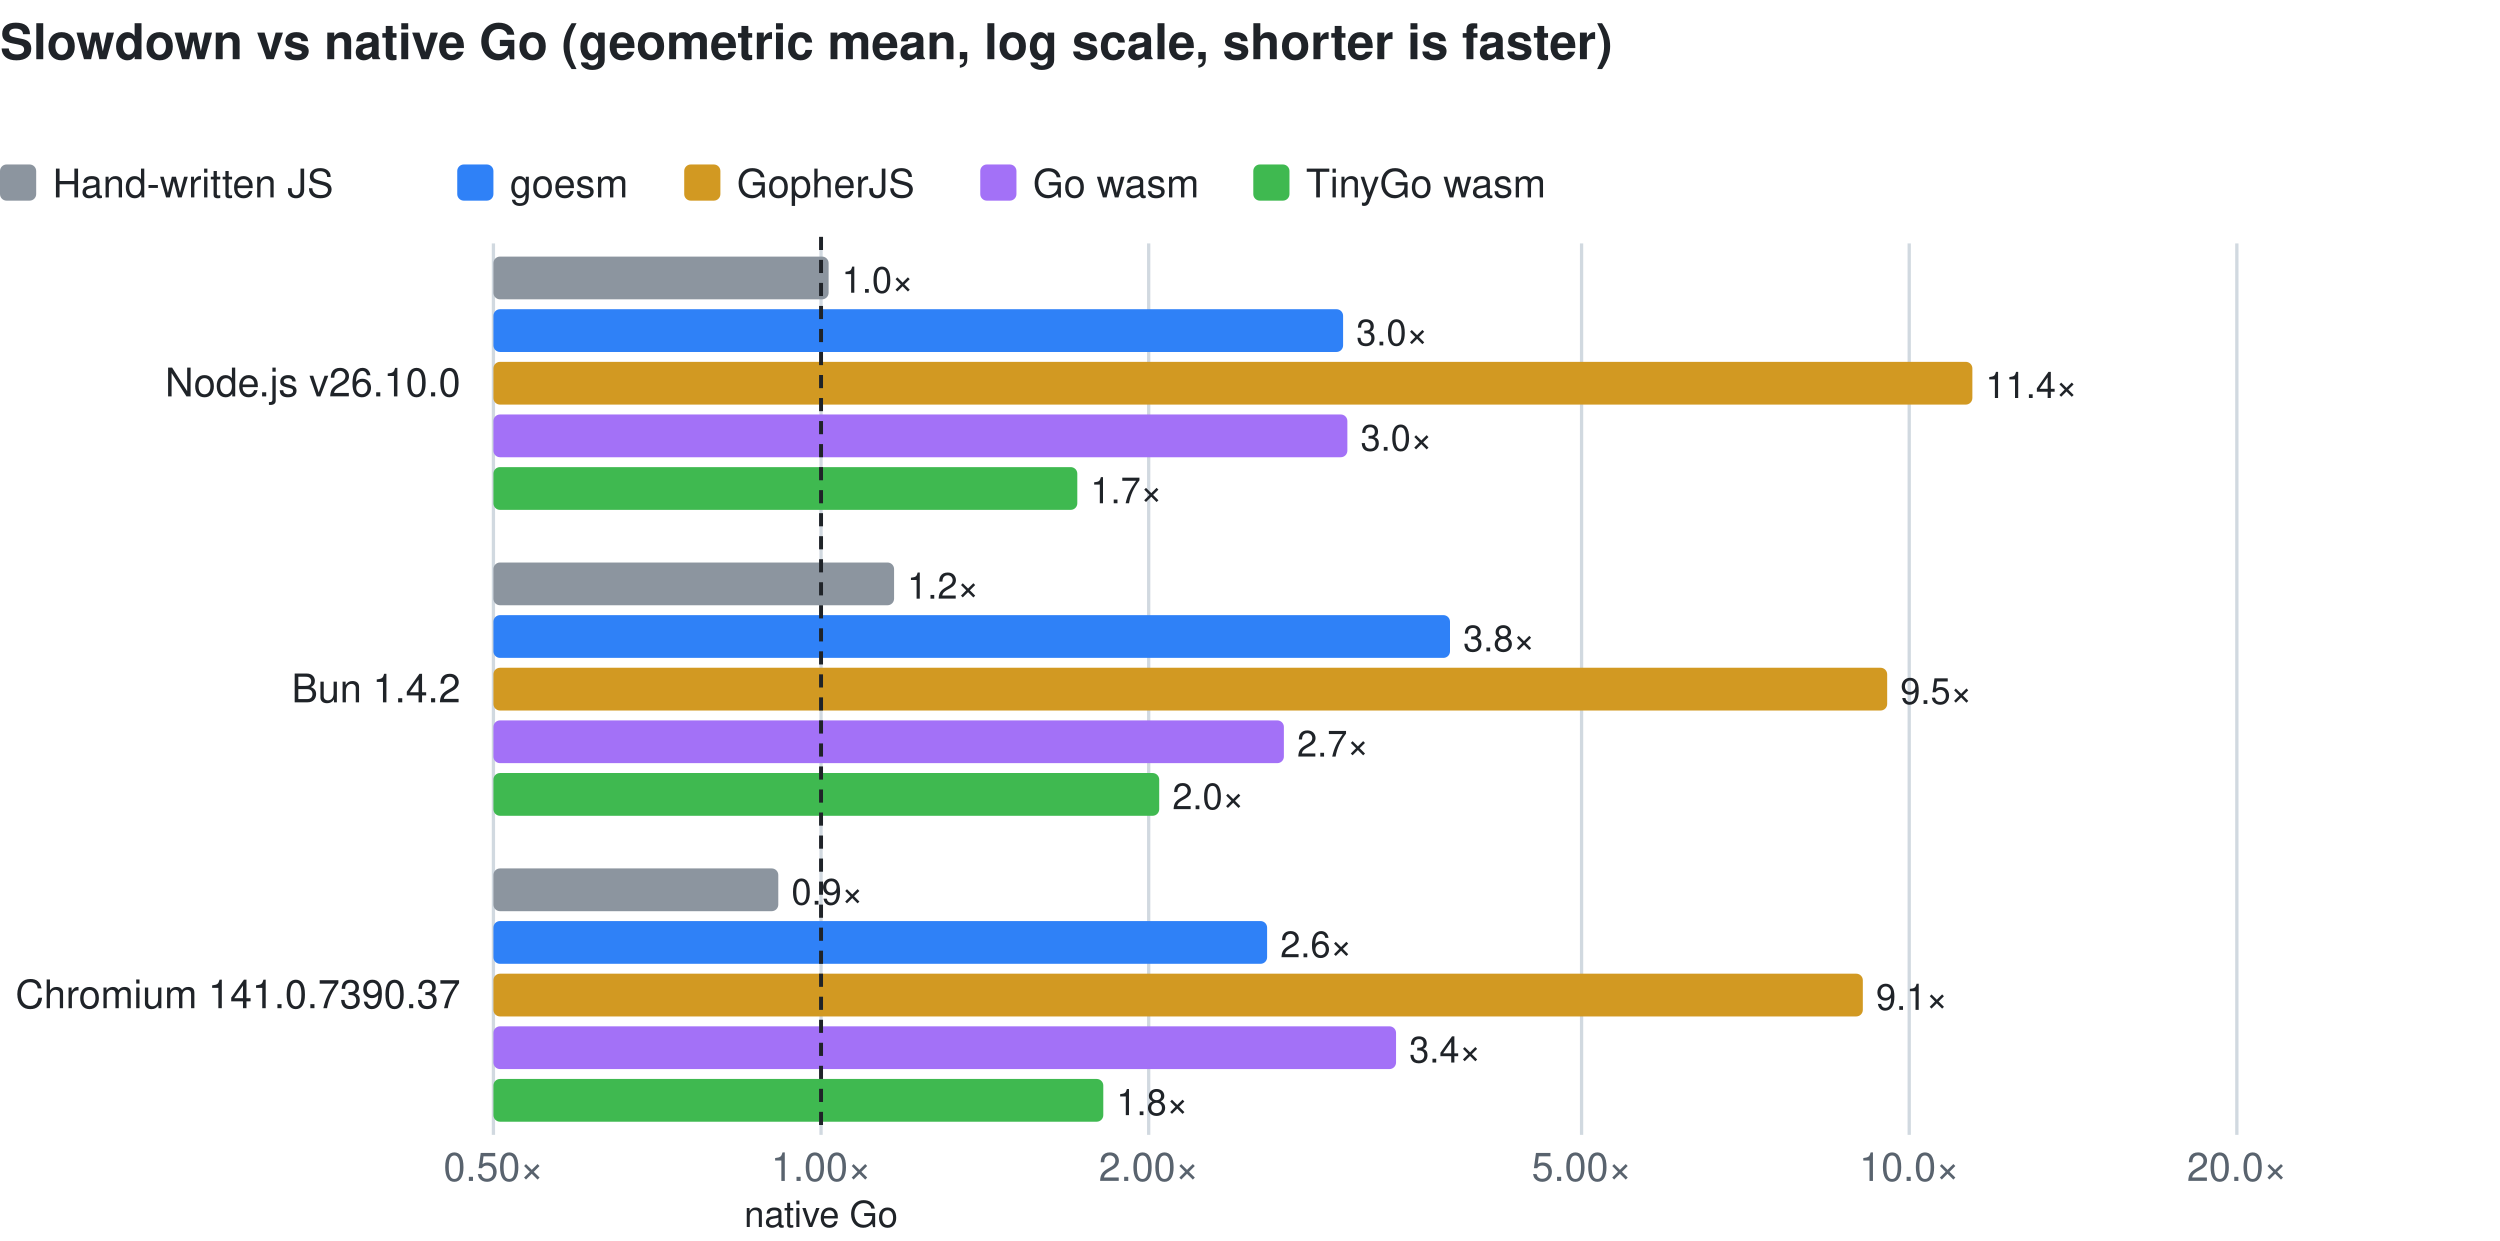
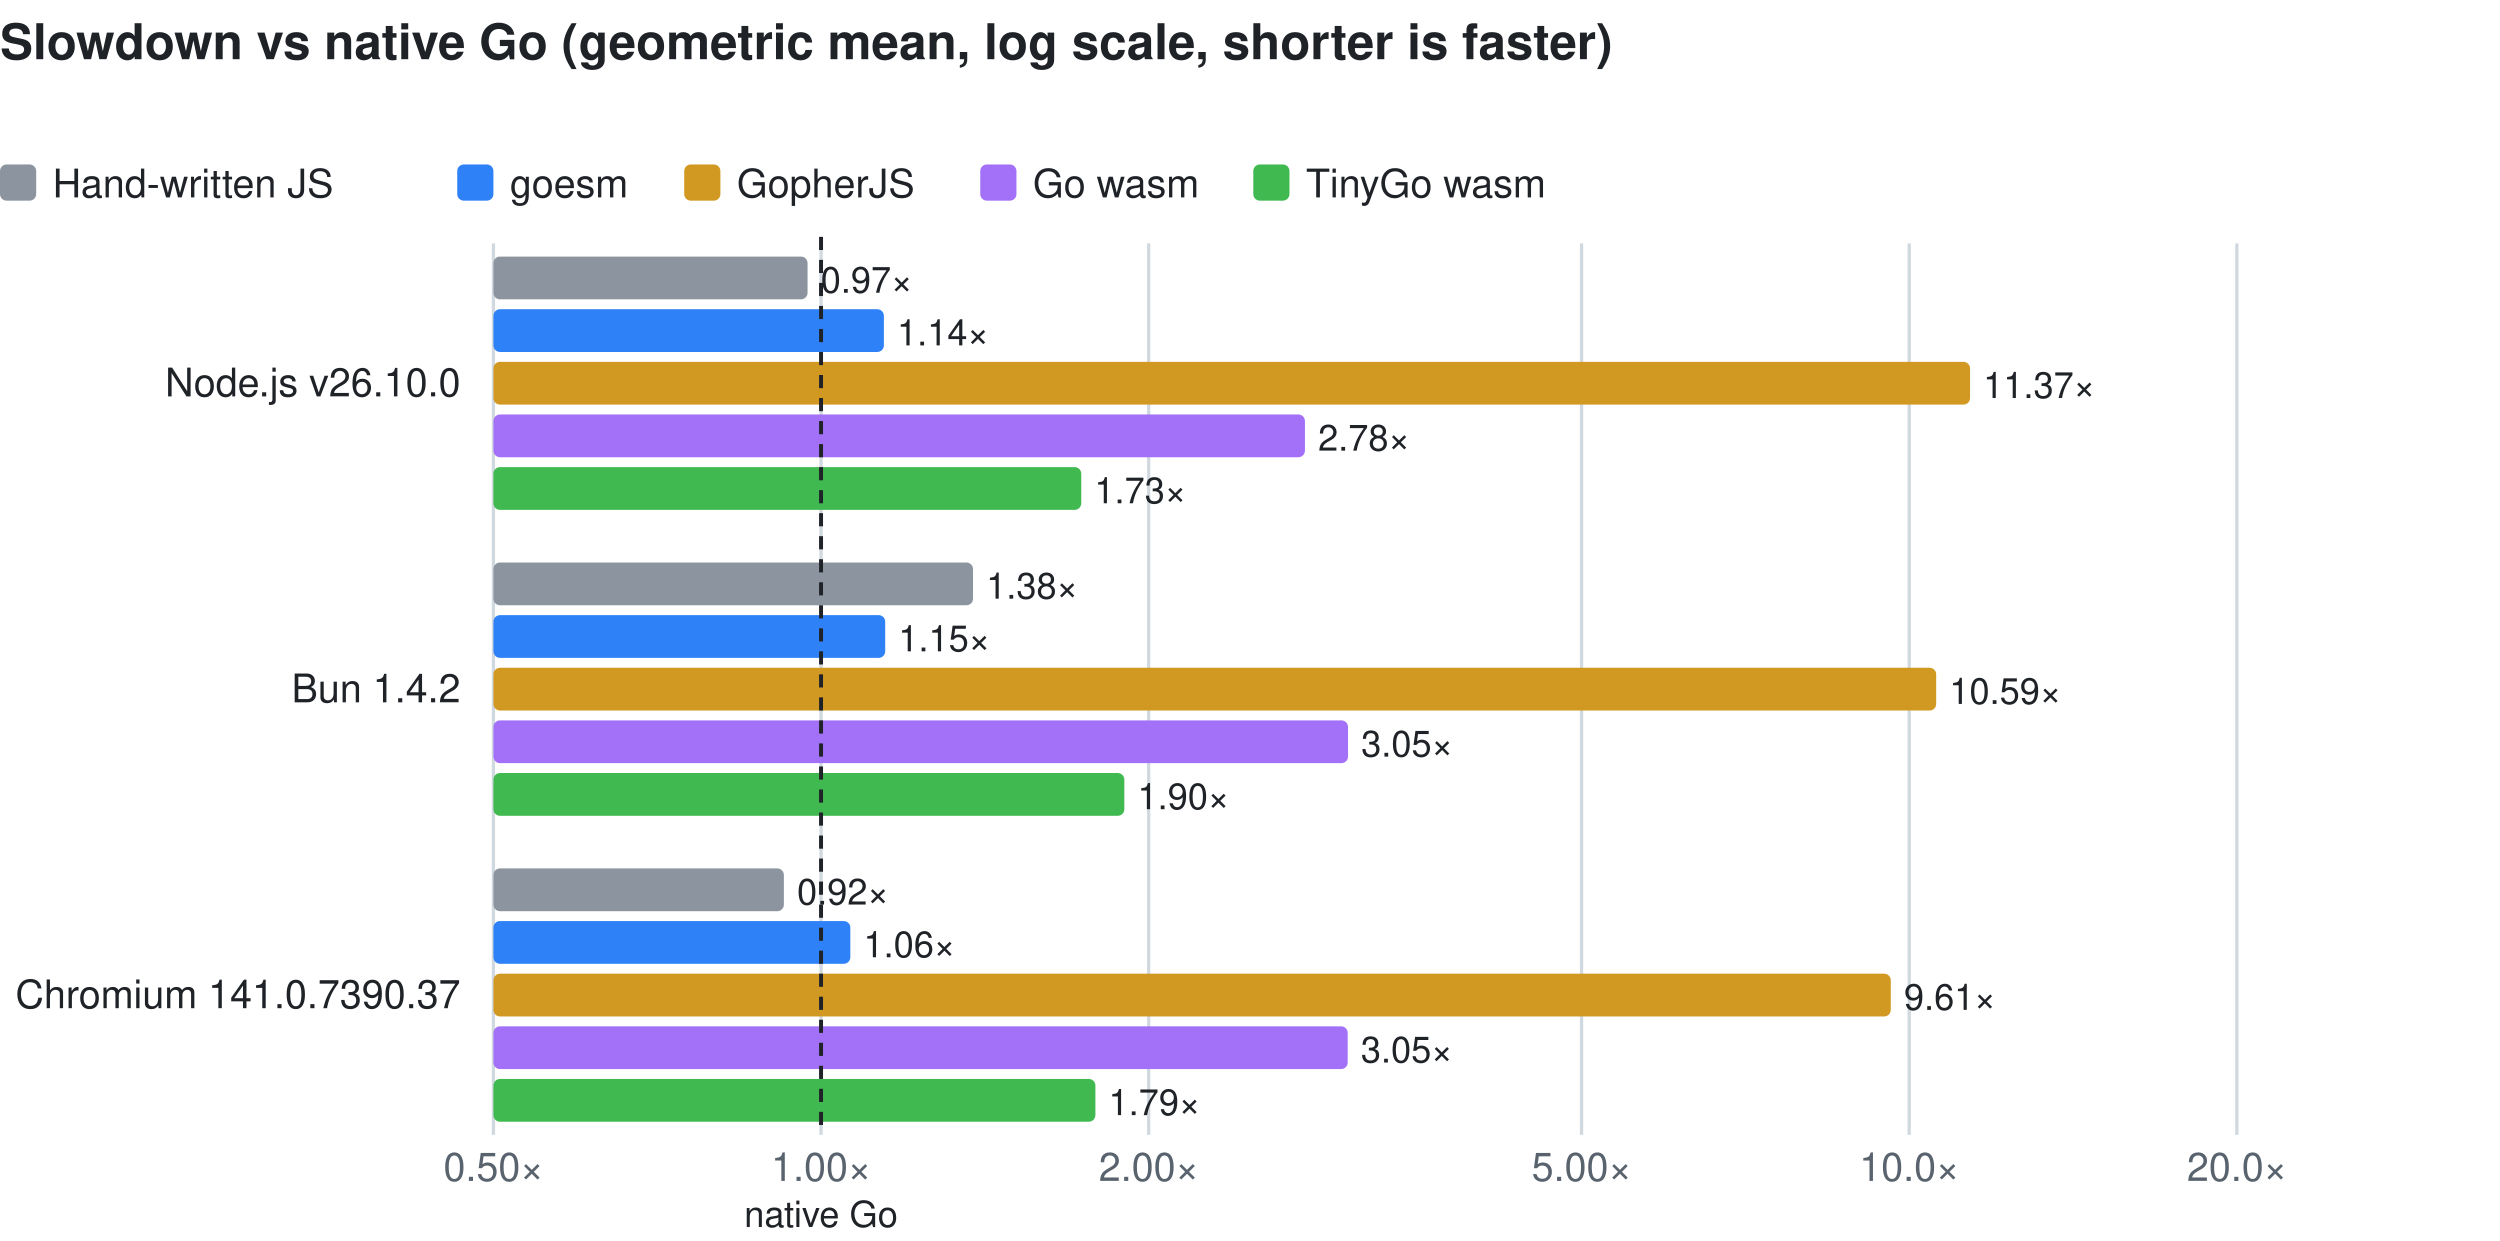
<svg xmlns="http://www.w3.org/2000/svg" width="760" height="377" viewBox="0 0 760 377" font-family="-apple-system, 'Segoe UI', Helvetica, Arial, 'Hiragino Sans', 'Noto Sans CJK JP', 'Yu Gothic', sans-serif" font-size="12">
  <style>.t{fill:#1f2328}.m{fill:#59636e}.g{stroke:#d1d9e0}.r{stroke:#1f2328}@media (prefers-color-scheme:dark){.t{fill:#f0f6fc}.m{fill:#9198a1}.g{stroke:#3d444d}.r{stroke:#f0f6fc}}</style>
  <text class="t" x="0" y="18" font-size="15" font-weight="600">Slowdown vs native Go (geometric mean, log scale, shorter is faster)</text>
  <rect x="0" y="50" width="11" height="11" rx="2" fill="#8c959f" />
  <text class="t" x="16" y="60">Hand-written JS</text>
  <rect x="139" y="50" width="11" height="11" rx="2" fill="#2f81f7" />
  <text class="t" x="155" y="60">goesm</text>
  <rect x="208" y="50" width="11" height="11" rx="2" fill="#d29922" />
  <text class="t" x="224" y="60">GopherJS</text>
  <rect x="298" y="50" width="11" height="11" rx="2" fill="#a371f7" />
  <text class="t" x="314" y="60">Go wasm</text>
  <rect x="381" y="50" width="11" height="11" rx="2" fill="#3fb950" />
  <text class="t" x="397" y="60">TinyGo wasm</text>
  <line class="g" x1="150.0" y1="74" x2="150.0" y2="345" />
  <text class="m" x="150.0" y="359" text-anchor="middle">0.50×</text>
  <line class="g" x1="249.6" y1="74" x2="249.6" y2="345" />
  <text class="m" x="249.6" y="359" text-anchor="middle">1.00×</text>
  <line class="g" x1="349.2" y1="74" x2="349.2" y2="345" />
  <text class="m" x="349.2" y="359" text-anchor="middle">2.00×</text>
  <line class="g" x1="480.8" y1="74" x2="480.8" y2="345" />
  <text class="m" x="480.8" y="359" text-anchor="middle">5.00×</text>
  <line class="g" x1="580.4" y1="74" x2="580.4" y2="345" />
  <text class="m" x="580.4" y="359" text-anchor="middle">10.0×</text>
  <line class="g" x1="680.0" y1="74" x2="680.0" y2="345" />
  <text class="m" x="680.0" y="359" text-anchor="middle">20.0×</text>
  <text class="t" x="140" y="120.5" text-anchor="end">Node.js v26.10.0</text>
-   <rect x="150" y="78" width="101.9" height="13" rx="2" fill="#8c959f" />
-   <text class="t" x="255.9" y="89" font-size="11">1.0×</text>
-   <rect x="150" y="94" width="258.3" height="13" rx="2" fill="#2f81f7" />
-   <text class="t" x="412.3" y="105" font-size="11">3.0×</text>
-   <rect x="150" y="110" width="449.6" height="13" rx="2" fill="#d29922" />
-   <text class="t" x="603.6" y="121" font-size="11">11.4×</text>
-   <rect x="150" y="126" width="259.6" height="13" rx="2" fill="#a371f7" />
-   <text class="t" x="413.6" y="137" font-size="11">3.0×</text>
-   <rect x="150" y="142" width="177.5" height="13" rx="2" fill="#3fb950" />
-   <text class="t" x="331.5" y="153" font-size="11">1.7×</text>
+   <rect x="150" y="78" width="95.5" height="13" rx="2" fill="#8c959f" />
+   <text class="t" x="249.5" y="89" font-size="11">0.97×</text>
+   <rect x="150" y="94" width="118.7" height="13" rx="2" fill="#2f81f7" />
+   <text class="t" x="272.7" y="105" font-size="11">1.14×</text>
+   <rect x="150" y="110" width="448.9" height="13" rx="2" fill="#d29922" />
+   <text class="t" x="602.9" y="121" font-size="11">11.37×</text>
+   <rect x="150" y="126" width="246.7" height="13" rx="2" fill="#a371f7" />
+   <text class="t" x="400.7" y="137" font-size="11">2.78×</text>
+   <rect x="150" y="142" width="178.7" height="13" rx="2" fill="#3fb950" />
+   <text class="t" x="332.7" y="153" font-size="11">1.73×</text>
  <text class="t" x="140" y="213.5" text-anchor="end">Bun 1.4.2</text>
-   <rect x="150" y="171" width="121.8" height="13" rx="2" fill="#8c959f" />
-   <text class="t" x="275.8" y="182" font-size="11">1.2×</text>
-   <rect x="150" y="187" width="290.8" height="13" rx="2" fill="#2f81f7" />
-   <text class="t" x="444.8" y="198" font-size="11">3.8×</text>
-   <rect x="150" y="203" width="423.7" height="13" rx="2" fill="#d29922" />
-   <text class="t" x="577.7" y="214" font-size="11">9.5×</text>
-   <rect x="150" y="219" width="240.3" height="13" rx="2" fill="#a371f7" />
-   <text class="t" x="394.3" y="230" font-size="11">2.7×</text>
-   <rect x="150" y="235" width="202.4" height="13" rx="2" fill="#3fb950" />
-   <text class="t" x="356.4" y="246" font-size="11">2.0×</text>
+   <rect x="150" y="171" width="145.8" height="13" rx="2" fill="#8c959f" />
+   <text class="t" x="299.8" y="182" font-size="11">1.38×</text>
+   <rect x="150" y="187" width="119.1" height="13" rx="2" fill="#2f81f7" />
+   <text class="t" x="273.1" y="198" font-size="11">1.15×</text>
+   <rect x="150" y="203" width="438.6" height="13" rx="2" fill="#d29922" />
+   <text class="t" x="592.6" y="214" font-size="11">10.59×</text>
+   <rect x="150" y="219" width="259.8" height="13" rx="2" fill="#a371f7" />
+   <text class="t" x="413.8" y="230" font-size="11">3.05×</text>
+   <rect x="150" y="235" width="191.8" height="13" rx="2" fill="#3fb950" />
+   <text class="t" x="345.8" y="246" font-size="11">1.90×</text>
  <text class="t" x="140" y="306.5" text-anchor="end">Chromium 141.0.7390.37</text>
-   <rect x="150" y="264" width="86.6" height="13" rx="2" fill="#8c959f" />
-   <text class="t" x="240.6" y="275" font-size="11">0.9×</text>
-   <rect x="150" y="280" width="235.2" height="13" rx="2" fill="#2f81f7" />
-   <text class="t" x="389.2" y="291" font-size="11">2.6×</text>
-   <rect x="150" y="296" width="416.3" height="13" rx="2" fill="#d29922" />
-   <text class="t" x="570.3" y="307" font-size="11">9.1×</text>
-   <rect x="150" y="312" width="274.4" height="13" rx="2" fill="#a371f7" />
-   <text class="t" x="428.4" y="323" font-size="11">3.4×</text>
-   <rect x="150" y="328" width="185.4" height="13" rx="2" fill="#3fb950" />
-   <text class="t" x="339.4" y="339" font-size="11">1.8×</text>
+   <rect x="150" y="264" width="88.3" height="13" rx="2" fill="#8c959f" />
+   <text class="t" x="242.3" y="275" font-size="11">0.92×</text>
+   <rect x="150" y="280" width="108.5" height="13" rx="2" fill="#2f81f7" />
+   <text class="t" x="262.5" y="291" font-size="11">1.06×</text>
+   <rect x="150" y="296" width="424.8" height="13" rx="2" fill="#d29922" />
+   <text class="t" x="578.8" y="307" font-size="11">9.61×</text>
+   <rect x="150" y="312" width="259.7" height="13" rx="2" fill="#a371f7" />
+   <text class="t" x="413.7" y="323" font-size="11">3.05×</text>
+   <rect x="150" y="328" width="183.0" height="13" rx="2" fill="#3fb950" />
+   <text class="t" x="337.0" y="339" font-size="11">1.79×</text>
  <line class="r" x1="249.6" y1="72" x2="249.6" y2="345" stroke-dasharray="4 3" stroke-width="1.2" />
  <text class="t" x="249.6" y="373" text-anchor="middle" font-size="11">native Go</text>
</svg>
